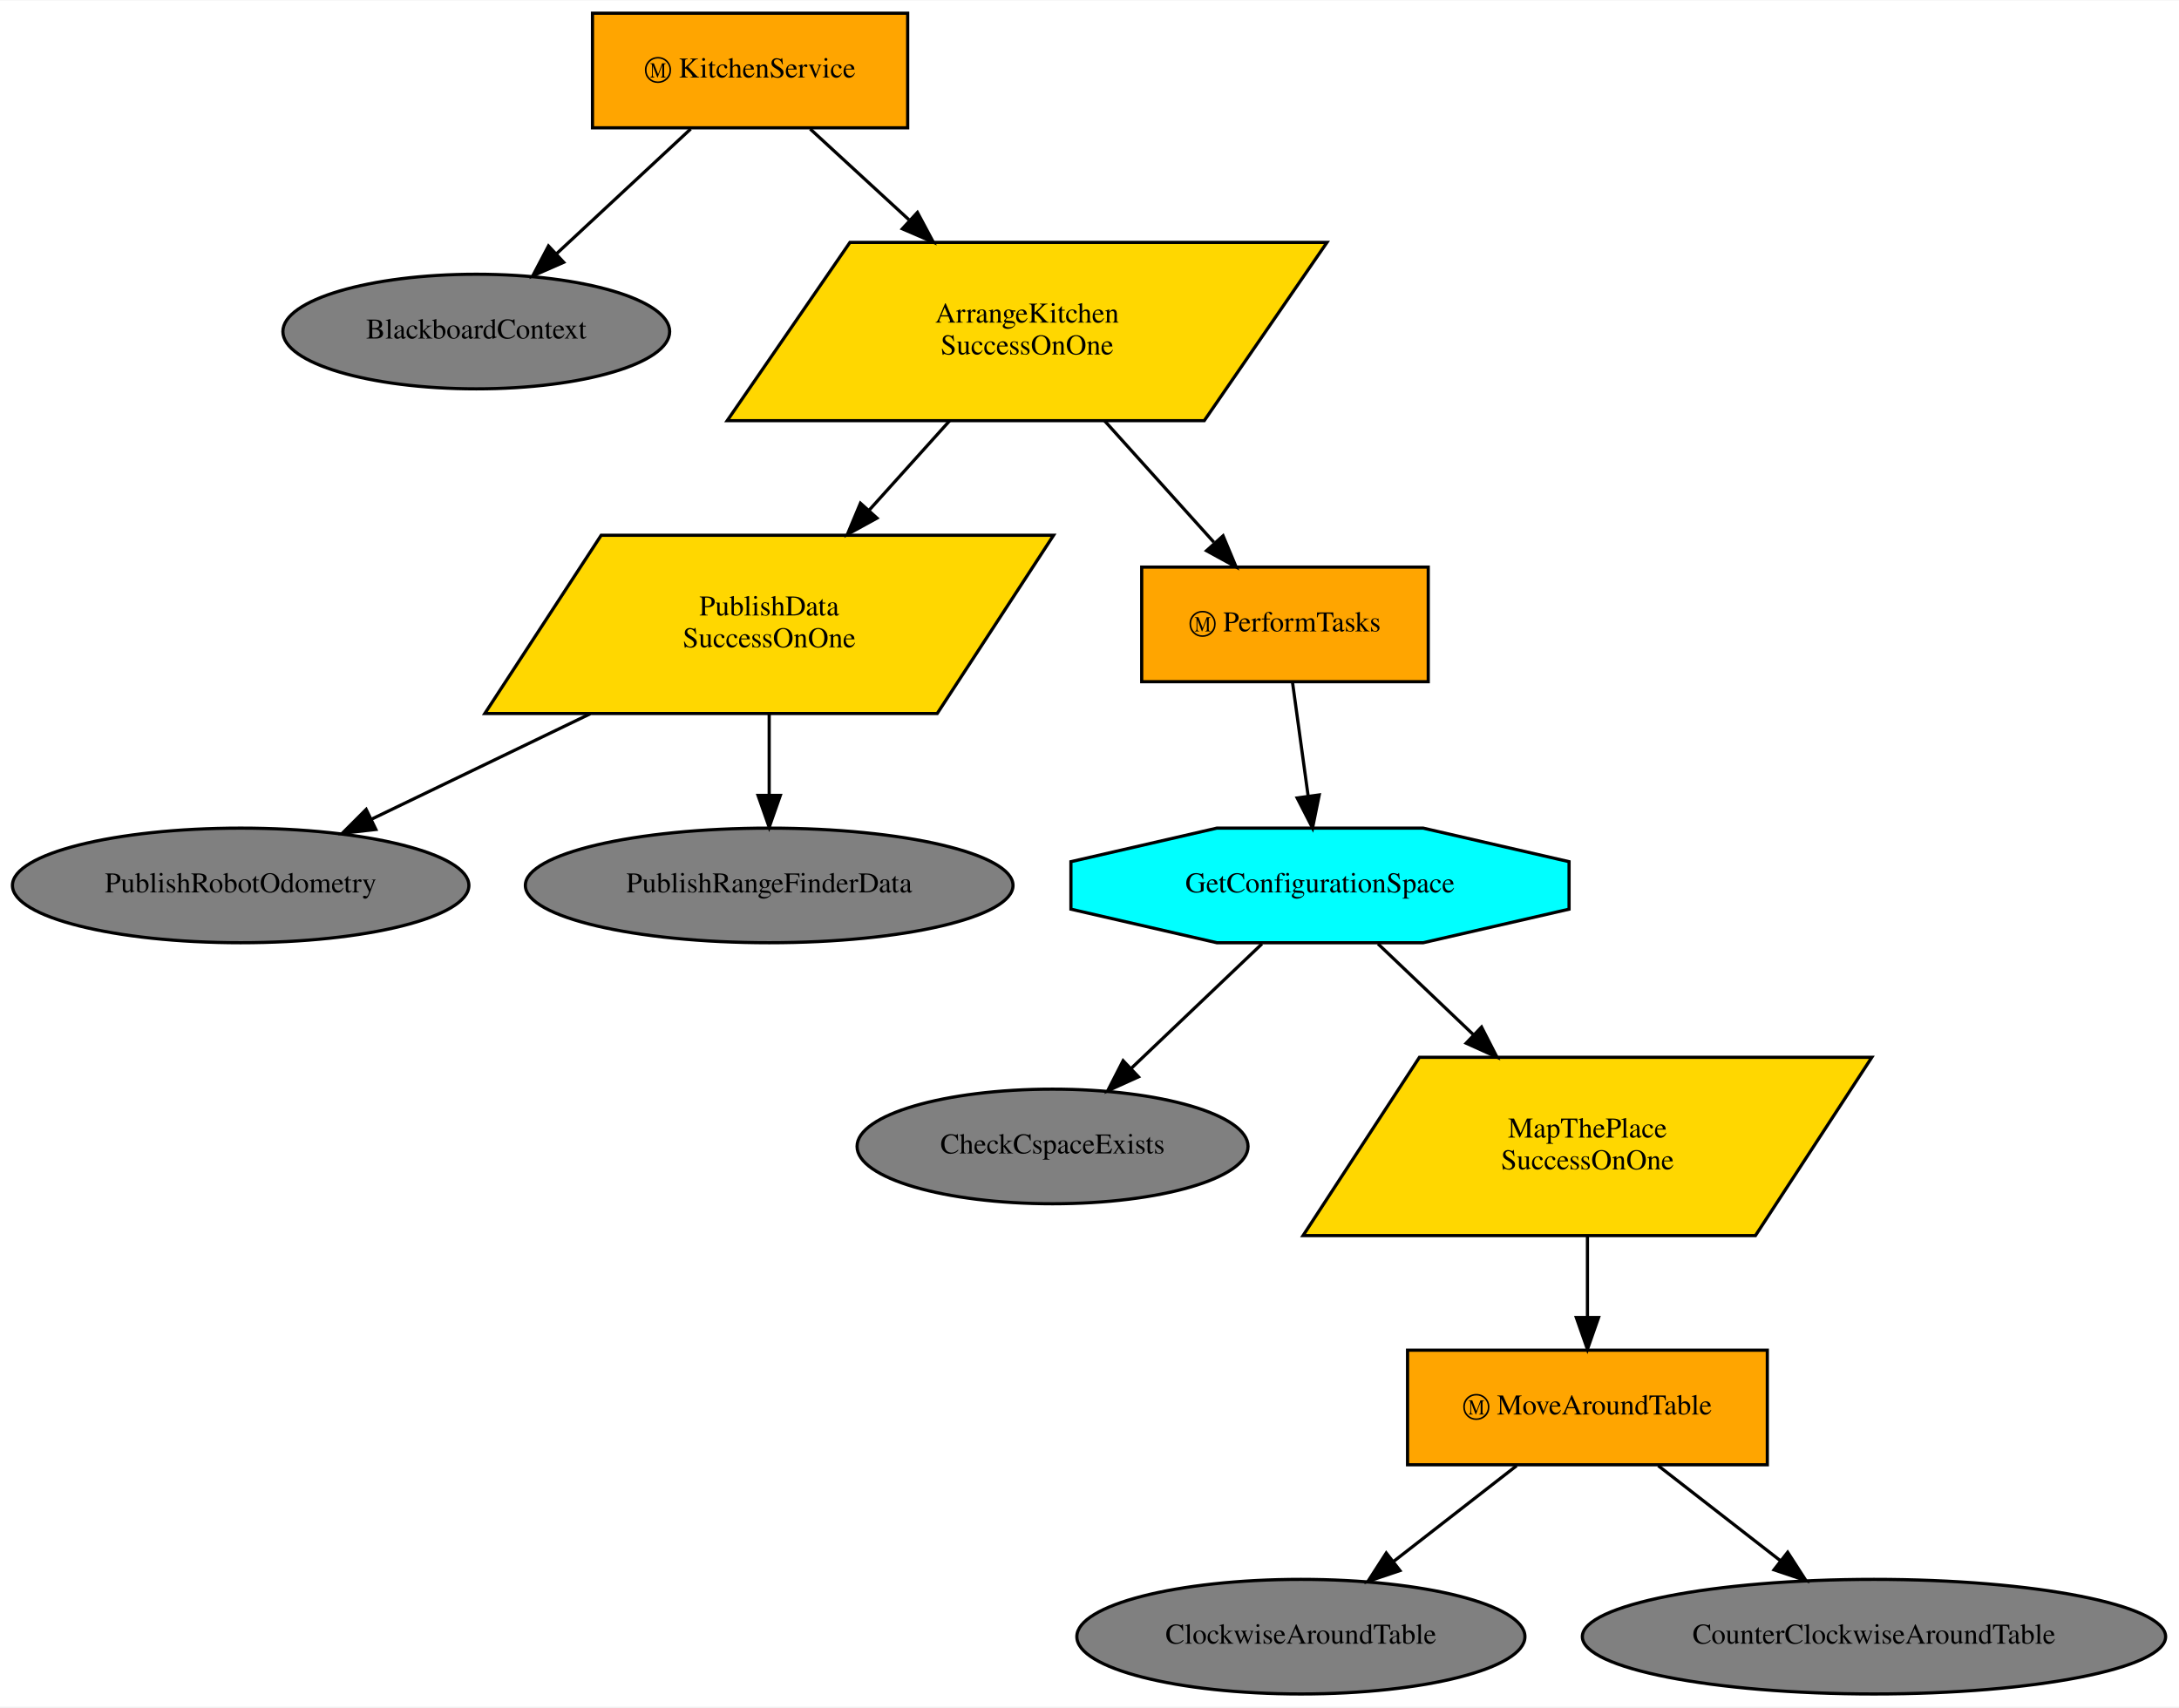
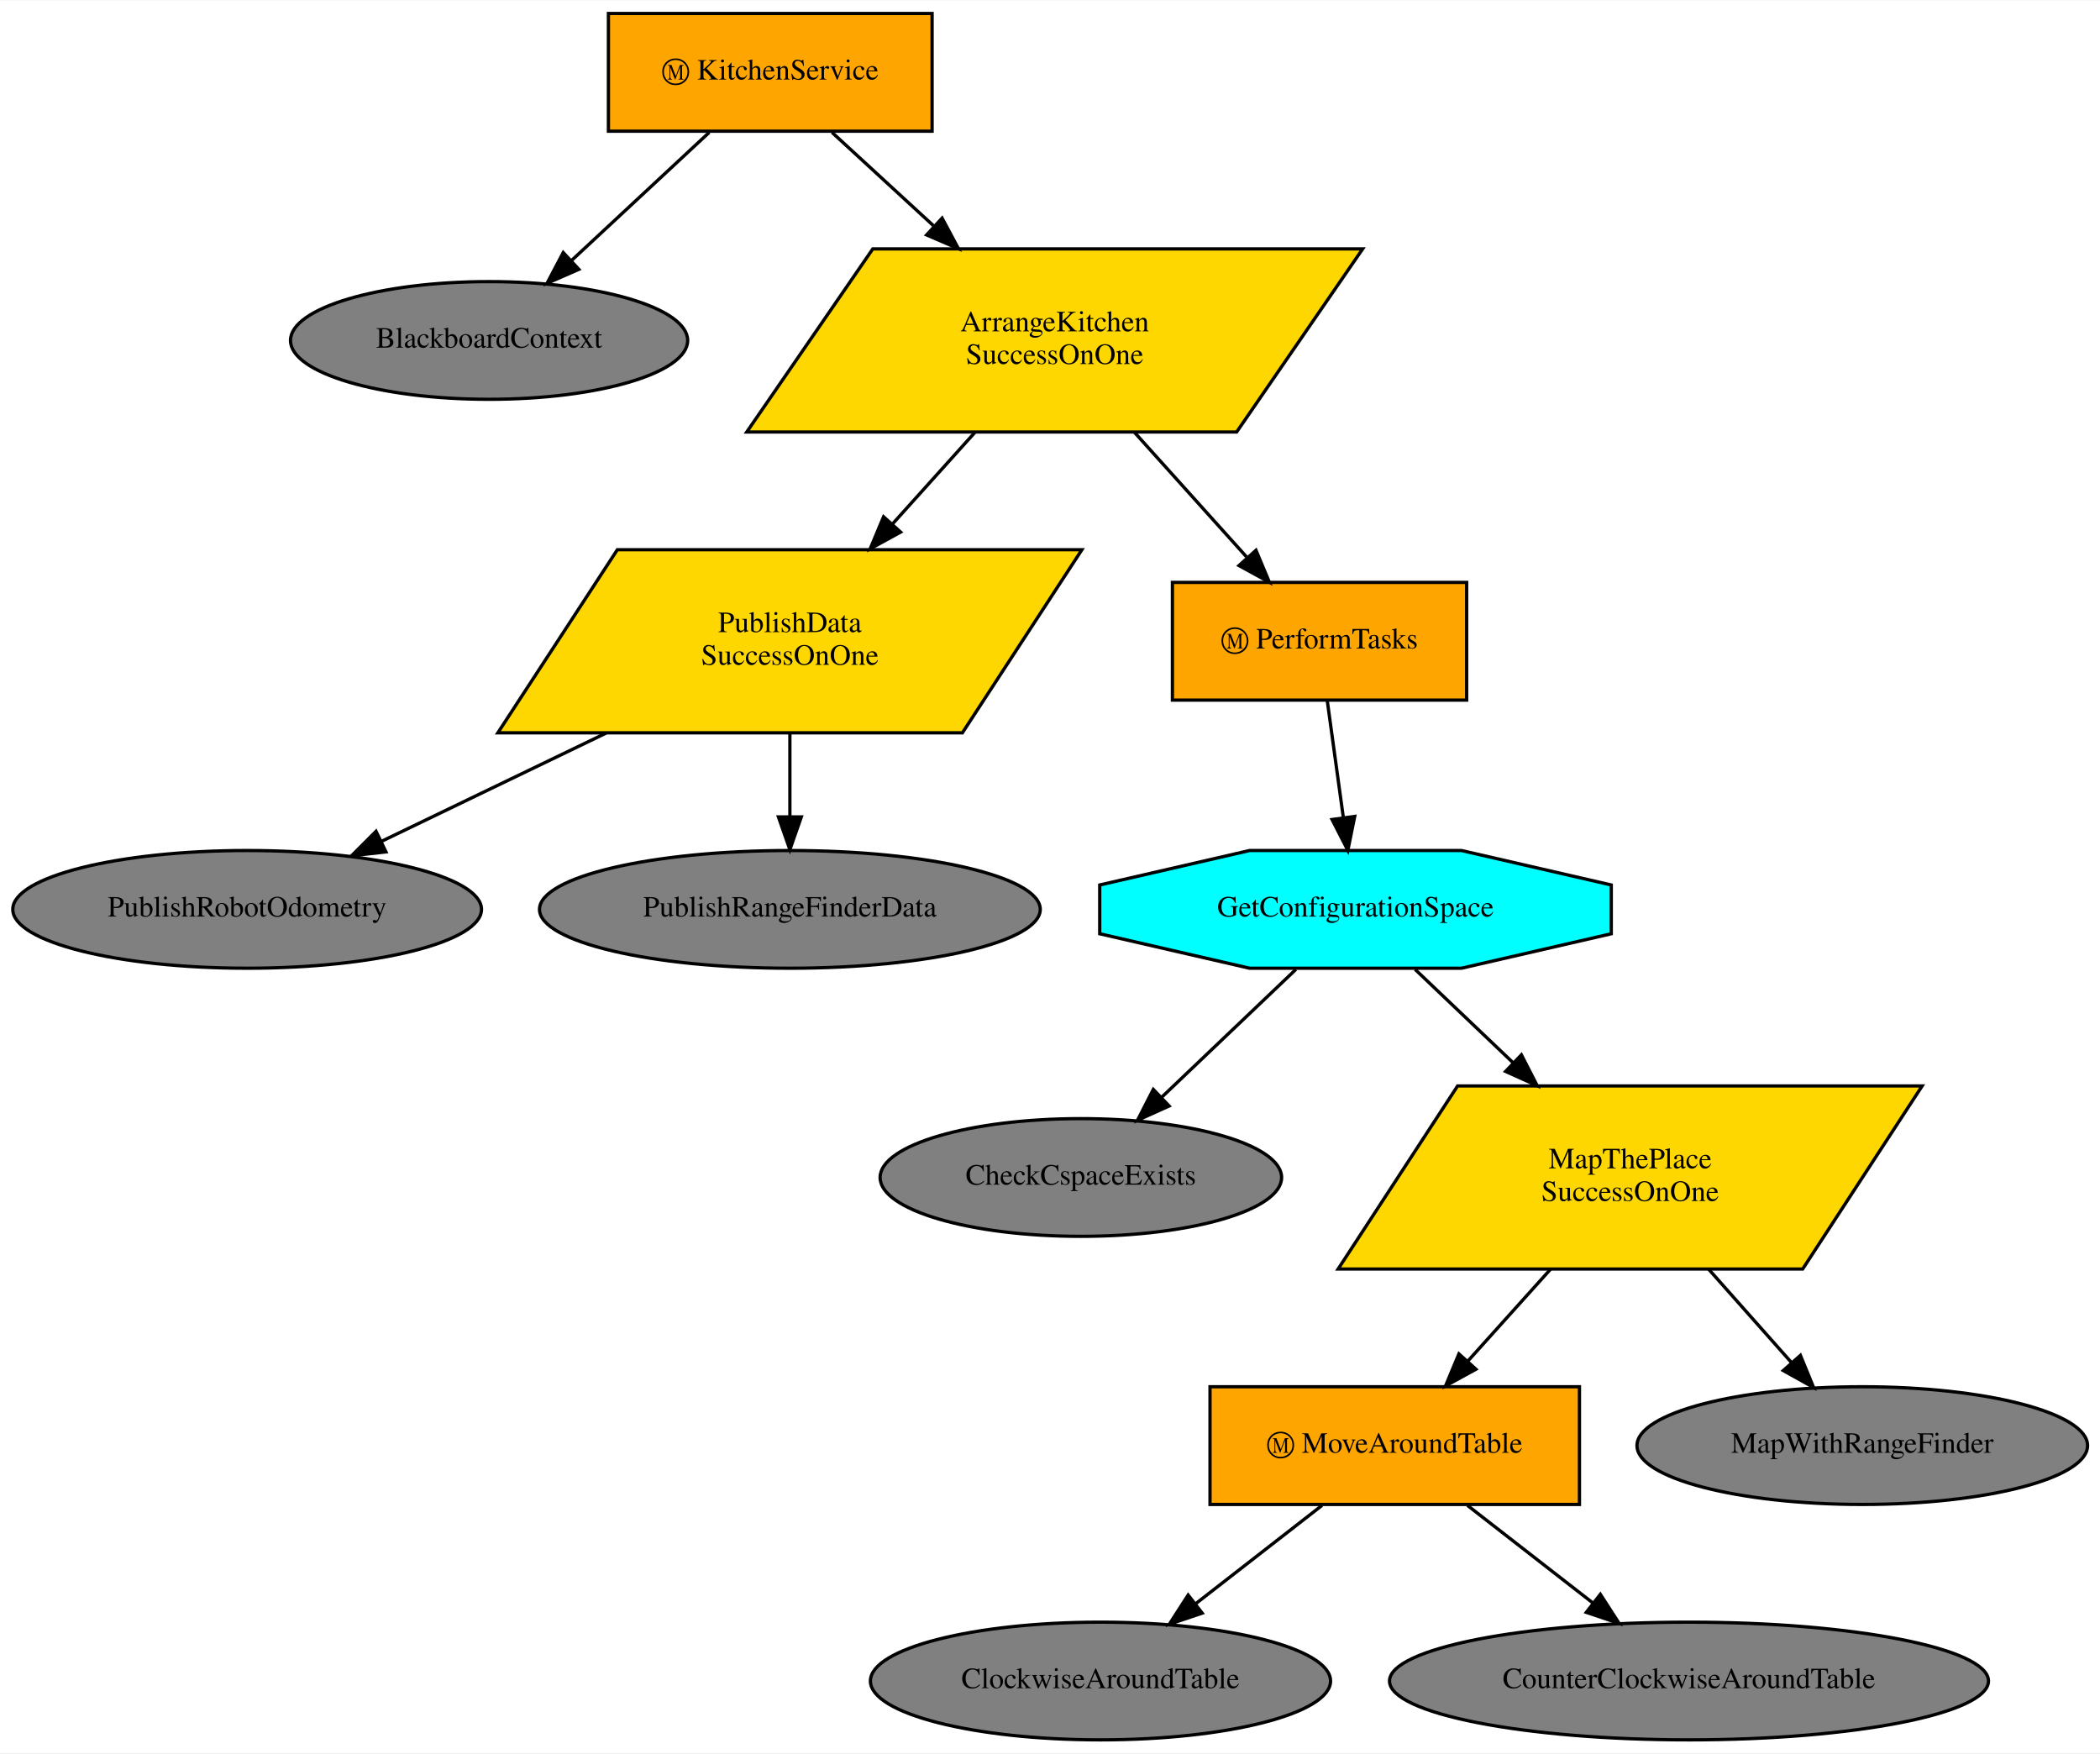
- <svg xmlns="http://www.w3.org/2000/svg" width="684pt" height="536pt" viewBox="0.00 0.00 684.39 536.00">
+ <svg xmlns="http://www.w3.org/2000/svg" width="642pt" height="536pt" viewBox="0.00 0.00 642.30 536.00">
  <g id="graph0" class="graph" transform="scale(1 1) rotate(0) translate(4 532)">
-     <polygon fill="white" stroke="transparent" points="-4,4 -4,-532 680.39,-532 680.39,4 -4,4" />
+     <polygon fill="white" stroke="transparent" points="-4,4 -4,-532 638.3,-532 638.3,4 -4,4" />
    <g id="node1" class="node">
      <polygon fill="orange" stroke="black" points="281.09,-528 182.09,-528 182.09,-492 281.09,-492 281.09,-528" />
      <text text-anchor="middle" x="231.59" y="-507.8" font-family="Times,serif" font-size="9.00">Ⓜ KitchenService</text>
    </g>
    <g id="node2" class="node">
      <ellipse fill="gray" stroke="black" cx="145.59" cy="-428" rx="60.74" ry="18" />
      <text text-anchor="middle" x="145.59" y="-425.8" font-family="Times,serif" font-size="9.00">BlackboardContext</text>
    </g>
    <g id="edge1" class="edge">
      <path fill="none" stroke="black" d="M212.93,-491.64C200.62,-480.19 184.35,-465.06 170.89,-452.53" />
      <polygon fill="black" stroke="black" points="173.04,-449.75 163.33,-445.5 168.27,-454.88 173.04,-449.75" />
    </g>
    <g id="node3" class="node">
      <polygon fill="gold" stroke="black" points="412.78,-456 262.95,-456 224.4,-400 374.24,-400 412.78,-456" />
      <text text-anchor="middle" x="318.59" y="-430.8" font-family="Times,serif" font-size="9.00">ArrangeKitchen</text>
      <text text-anchor="middle" x="318.59" y="-420.8" font-family="Times,serif" font-size="9.00">SuccessOnOne</text>
    </g>
    <g id="edge2" class="edge">
      <path fill="none" stroke="black" d="M250.47,-491.64C259.56,-483.28 270.78,-472.96 281.48,-463.12" />
      <polygon fill="black" stroke="black" points="284.15,-465.42 289.14,-456.08 279.41,-460.27 284.15,-465.42" />
    </g>
    <g id="node4" class="node">
      <polygon fill="gold" stroke="black" points="326.91,-364 184.82,-364 148.27,-308 290.36,-308 326.91,-364" />
      <text text-anchor="middle" x="237.59" y="-338.8" font-family="Times,serif" font-size="9.00">PublishData</text>
      <text text-anchor="middle" x="237.59" y="-328.8" font-family="Times,serif" font-size="9.00">SuccessOnOne</text>
    </g>
    <g id="edge3" class="edge">
      <path fill="none" stroke="black" d="M294.29,-400C286.35,-391.18 277.42,-381.26 269.04,-371.94" />
      <polygon fill="black" stroke="black" points="271.45,-369.39 262.16,-364.29 266.25,-374.07 271.45,-369.39" />
    </g>
    <g id="node7" class="node">
      <polygon fill="orange" stroke="black" points="444.59,-354 354.59,-354 354.59,-318 444.59,-318 444.59,-354" />
      <text text-anchor="middle" x="399.59" y="-333.8" font-family="Times,serif" font-size="9.00">Ⓜ PerformTasks</text>
    </g>
    <g id="edge6" class="edge">
      <path fill="none" stroke="black" d="M342.89,-400C353.8,-387.88 366.58,-373.68 377.24,-361.83" />
      <polygon fill="black" stroke="black" points="380.15,-363.83 384.24,-354.06 374.95,-359.15 380.15,-363.83" />
    </g>
    <g id="node5" class="node">
      <ellipse fill="gray" stroke="black" cx="71.59" cy="-254" rx="71.68" ry="18" />
      <text text-anchor="middle" x="71.59" y="-251.8" font-family="Times,serif" font-size="9.00">PublishRobotOdometry</text>
    </g>
    <g id="edge4" class="edge">
      <path fill="none" stroke="black" d="M181.39,-307.92C158.88,-297.07 133.42,-284.8 112.69,-274.81" />
      <polygon fill="black" stroke="black" points="114.05,-271.58 103.52,-270.39 111.01,-277.88 114.05,-271.58" />
    </g>
    <g id="node6" class="node">
      <ellipse fill="gray" stroke="black" cx="237.59" cy="-254" rx="76.58" ry="18" />
      <text text-anchor="middle" x="237.59" y="-251.8" font-family="Times,serif" font-size="9.00">PublishRangeFinderData</text>
    </g>
    <g id="edge5" class="edge">
      <path fill="none" stroke="black" d="M237.59,-307.92C237.59,-299.72 237.59,-290.72 237.59,-282.49" />
      <polygon fill="black" stroke="black" points="241.09,-282.27 237.59,-272.27 234.09,-282.27 241.09,-282.27" />
    </g>
    <g id="node8" class="node">
      <polygon fill="cyan" stroke="black" points="488.82,-246.54 488.82,-261.46 443,-272 378.19,-272 332.36,-261.46 332.36,-246.54 378.19,-236 443,-236 488.82,-246.54" />
      <text text-anchor="middle" x="410.59" y="-251.8" font-family="Times,serif" font-size="9.00">GetConfigurationSpace</text>
    </g>
    <g id="edge7" class="edge">
      <path fill="none" stroke="black" d="M401.98,-317.64C403.4,-307.3 405.24,-293.94 406.85,-282.22" />
      <polygon fill="black" stroke="black" points="410.35,-282.43 408.25,-272.05 403.42,-281.48 410.35,-282.43" />
    </g>
    <g id="node9" class="node">
      <ellipse fill="gray" stroke="black" cx="326.59" cy="-172" rx="61.4" ry="18" />
      <text text-anchor="middle" x="326.59" y="-169.8" font-family="Times,serif" font-size="9.00">CheckCspaceExists</text>
    </g>
    <g id="edge8" class="edge">
      <path fill="none" stroke="black" d="M392.36,-235.64C380.34,-224.19 364.45,-209.06 351.3,-196.53" />
      <polygon fill="black" stroke="black" points="353.58,-193.87 343.92,-189.5 348.75,-198.94 353.58,-193.87" />
    </g>
    <g id="node10" class="node">
      <polygon fill="gold" stroke="black" points="583.91,-200 441.82,-200 405.27,-144 547.36,-144 583.91,-200" />
      <text text-anchor="middle" x="494.59" y="-174.8" font-family="Times,serif" font-size="9.00">MapThePlace</text>
      <text text-anchor="middle" x="494.59" y="-164.8" font-family="Times,serif" font-size="9.00">SuccessOnOne</text>
    </g>
    <g id="edge9" class="edge">
      <path fill="none" stroke="black" d="M428.82,-235.64C437.59,-227.28 448.43,-216.96 458.76,-207.12" />
      <polygon fill="black" stroke="black" points="461.33,-209.51 466.16,-200.08 456.5,-204.44 461.33,-209.51" />
    </g>
    <g id="node11" class="node">
-       <polygon fill="orange" stroke="black" points="551.09,-108 438.09,-108 438.09,-72 551.09,-72 551.09,-108" />
-       <text text-anchor="middle" x="494.59" y="-87.8" font-family="Times,serif" font-size="9.00">Ⓜ MoveAroundTable</text>
+       <polygon fill="orange" stroke="black" points="479.09,-108 366.09,-108 366.09,-72 479.09,-72 479.09,-108" />
+       <text text-anchor="middle" x="422.59" y="-87.8" font-family="Times,serif" font-size="9.00">Ⓜ MoveAroundTable</text>
    </g>
    <g id="edge10" class="edge">
-       <path fill="none" stroke="black" d="M494.59,-143.92C494.59,-135.72 494.59,-126.72 494.59,-118.49" />
-       <polygon fill="black" stroke="black" points="498.09,-118.27 494.59,-108.27 491.09,-118.27 498.09,-118.27" />
+       <path fill="none" stroke="black" d="M470.22,-143.92C462.01,-134.8 452.91,-124.68 444.87,-115.76" />
+       <polygon fill="black" stroke="black" points="447.43,-113.36 438.14,-108.27 442.22,-118.05 447.43,-113.36" />
+     </g>
+     <g id="node14" class="node">
+       <ellipse fill="gray" stroke="black" cx="565.59" cy="-90" rx="68.91" ry="18" />
+       <text text-anchor="middle" x="565.59" y="-87.8" font-family="Times,serif" font-size="9.00">MapWithRangeFinder</text>
+     </g>
+     <g id="edge13" class="edge">
+       <path fill="none" stroke="black" d="M518.63,-143.92C526.84,-134.66 535.97,-124.37 543.99,-115.34" />
+       <polygon fill="black" stroke="black" points="546.67,-117.6 550.69,-107.79 541.43,-112.95 546.67,-117.6" />
    </g>
    <g id="node12" class="node">
-       <ellipse fill="gray" stroke="black" cx="404.59" cy="-18" rx="70.37" ry="18" />
-       <text text-anchor="middle" x="404.59" y="-15.8" font-family="Times,serif" font-size="9.00">ClockwiseAroundTable</text>
+       <ellipse fill="gray" stroke="black" cx="332.59" cy="-18" rx="70.37" ry="18" />
+       <text text-anchor="middle" x="332.59" y="-15.8" font-family="Times,serif" font-size="9.00">ClockwiseAroundTable</text>
    </g>
    <g id="edge11" class="edge">
-       <path fill="none" stroke="black" d="M472.34,-71.7C460.64,-62.6 446.16,-51.33 433.59,-41.55" />
-       <polygon fill="black" stroke="black" points="435.7,-38.76 425.66,-35.38 431.4,-44.29 435.7,-38.76" />
+       <path fill="none" stroke="black" d="M400.34,-71.7C388.64,-62.6 374.16,-51.33 361.59,-41.55" />
+       <polygon fill="black" stroke="black" points="363.7,-38.76 353.66,-35.38 359.4,-44.29 363.7,-38.76" />
    </g>
    <g id="node13" class="node">
-       <ellipse fill="gray" stroke="black" cx="584.59" cy="-18" rx="91.6" ry="18" />
-       <text text-anchor="middle" x="584.59" y="-15.8" font-family="Times,serif" font-size="9.00">CounterClockwiseAroundTable</text>
+       <ellipse fill="gray" stroke="black" cx="512.59" cy="-18" rx="91.6" ry="18" />
+       <text text-anchor="middle" x="512.59" y="-15.8" font-family="Times,serif" font-size="9.00">CounterClockwiseAroundTable</text>
    </g>
    <g id="edge12" class="edge">
-       <path fill="none" stroke="black" d="M516.84,-71.7C528.45,-62.66 542.81,-51.5 555.32,-41.77" />
-       <polygon fill="black" stroke="black" points="557.48,-44.52 563.22,-35.62 553.18,-39 557.48,-44.52" />
+       <path fill="none" stroke="black" d="M444.84,-71.7C456.45,-62.66 470.81,-51.5 483.32,-41.77" />
+       <polygon fill="black" stroke="black" points="485.48,-44.52 491.22,-35.62 481.18,-39 485.48,-44.52" />
    </g>
  </g>
</svg>
